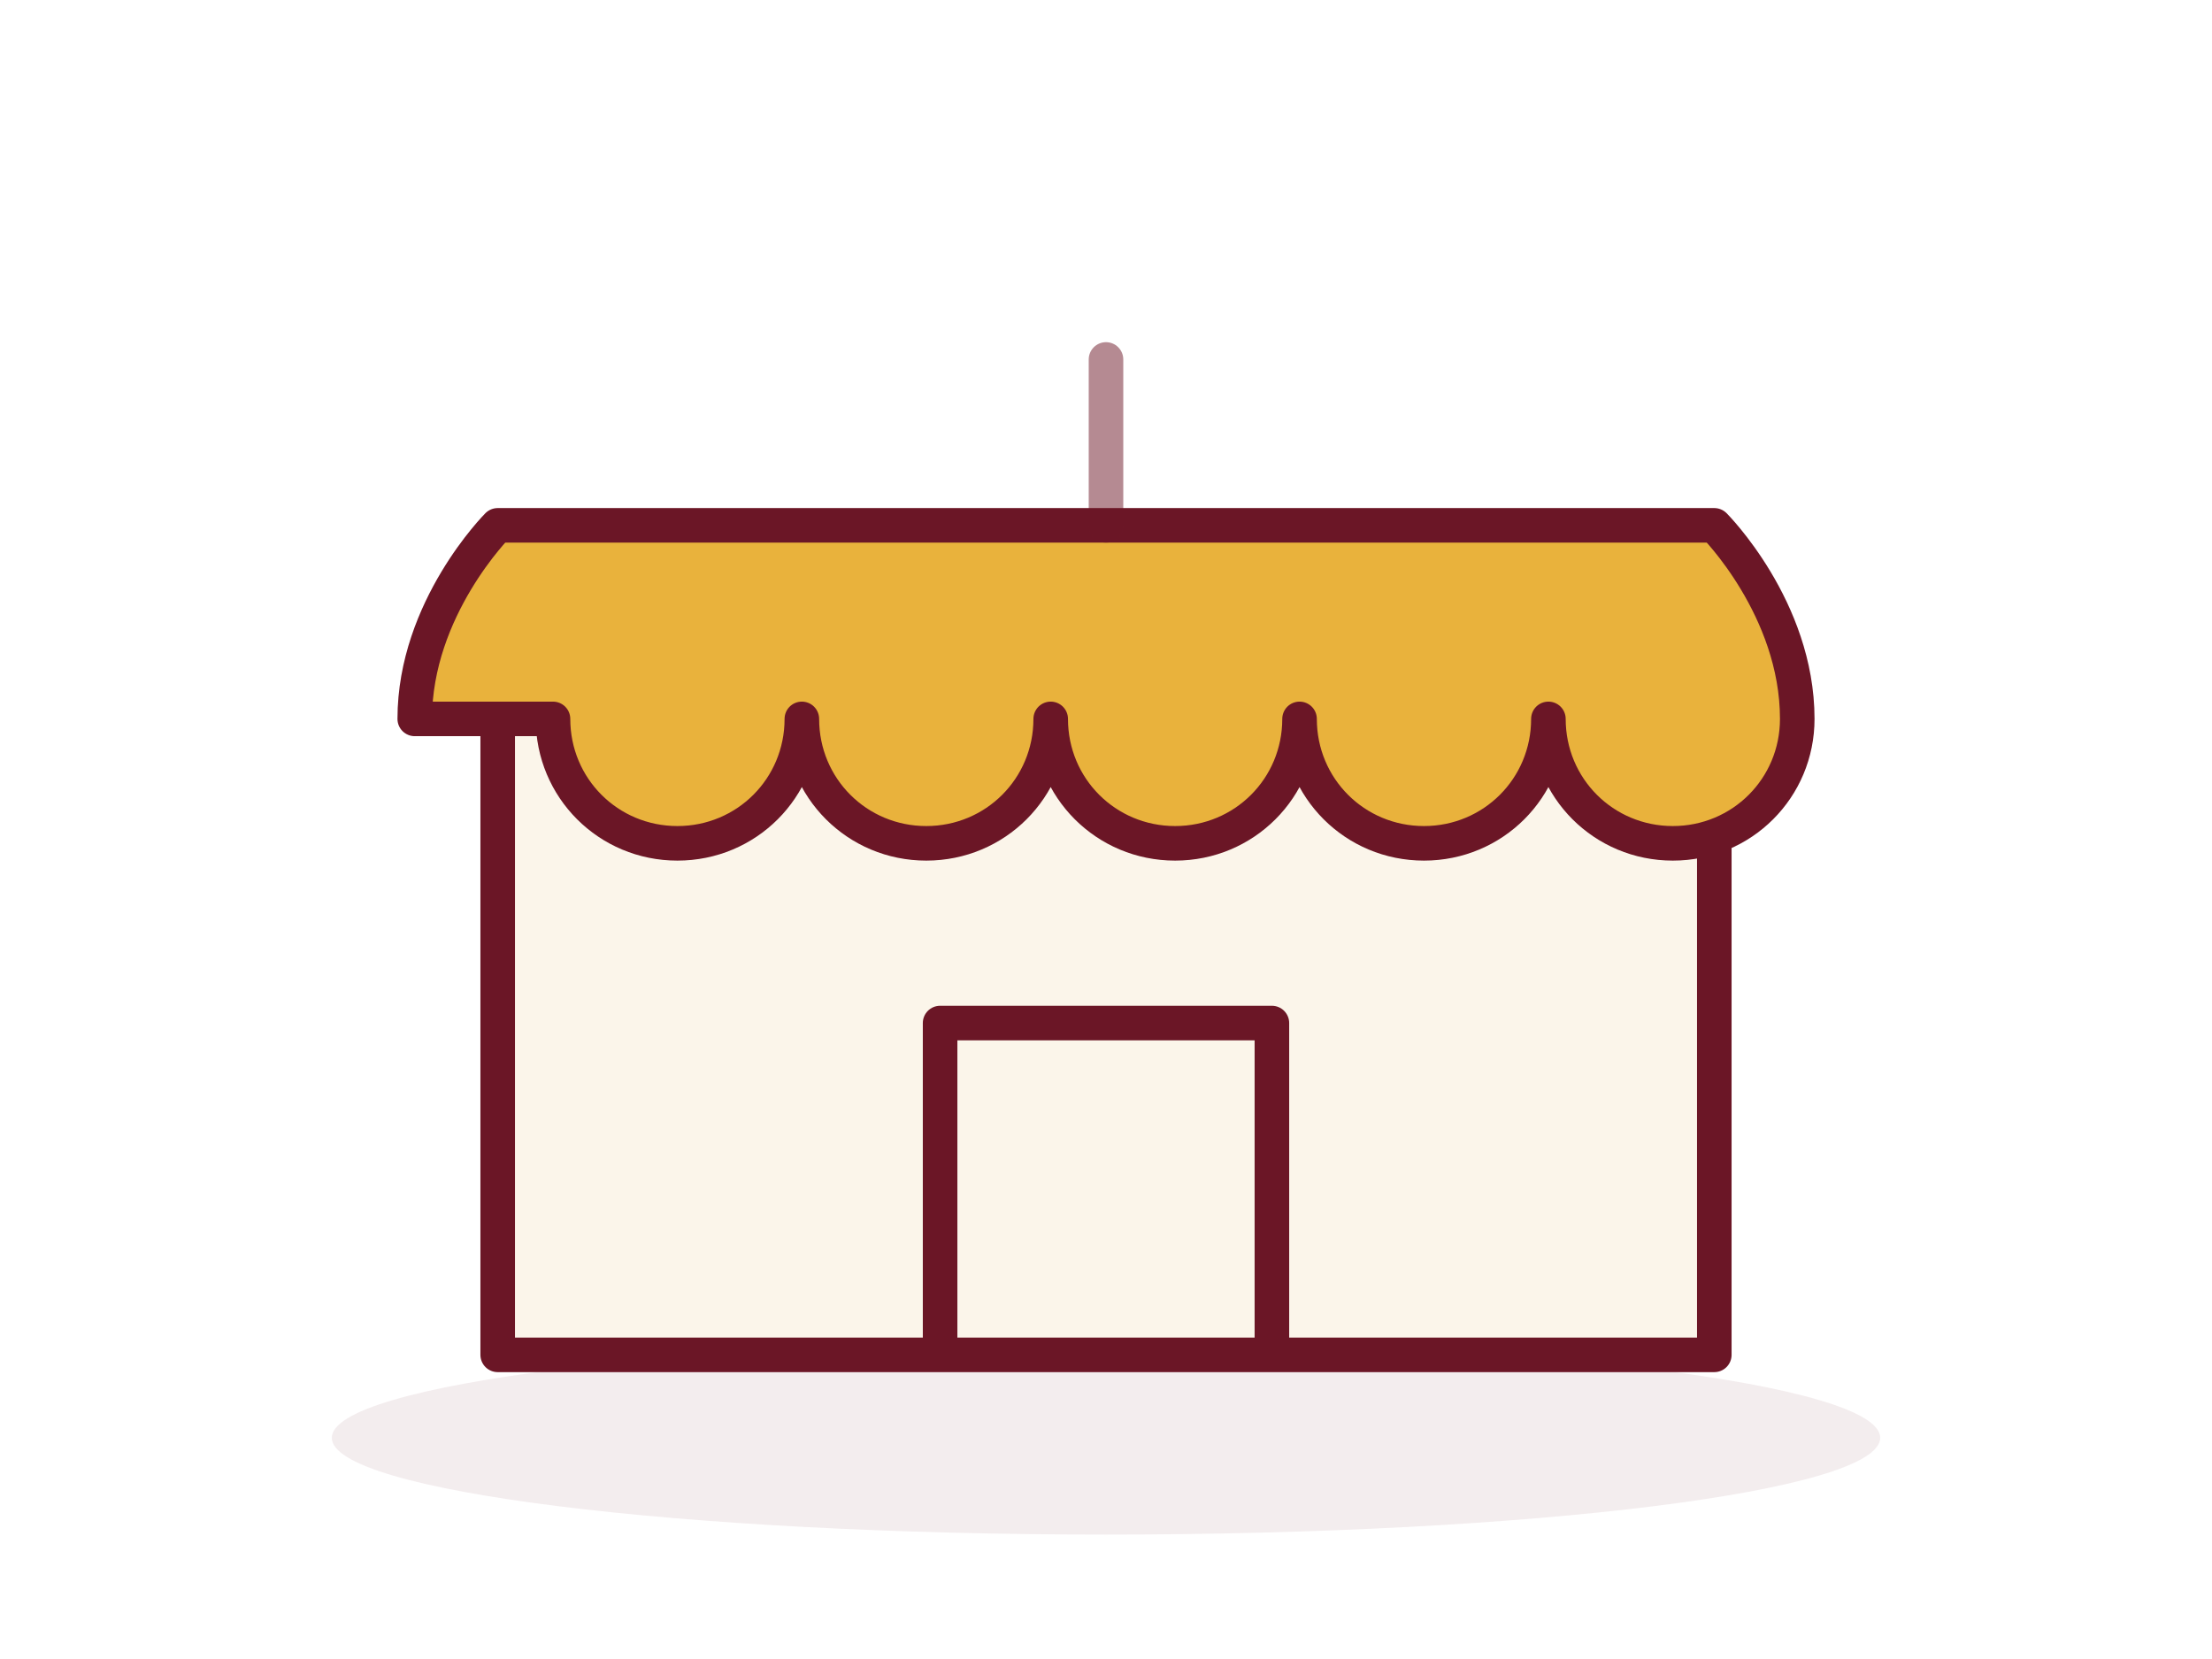
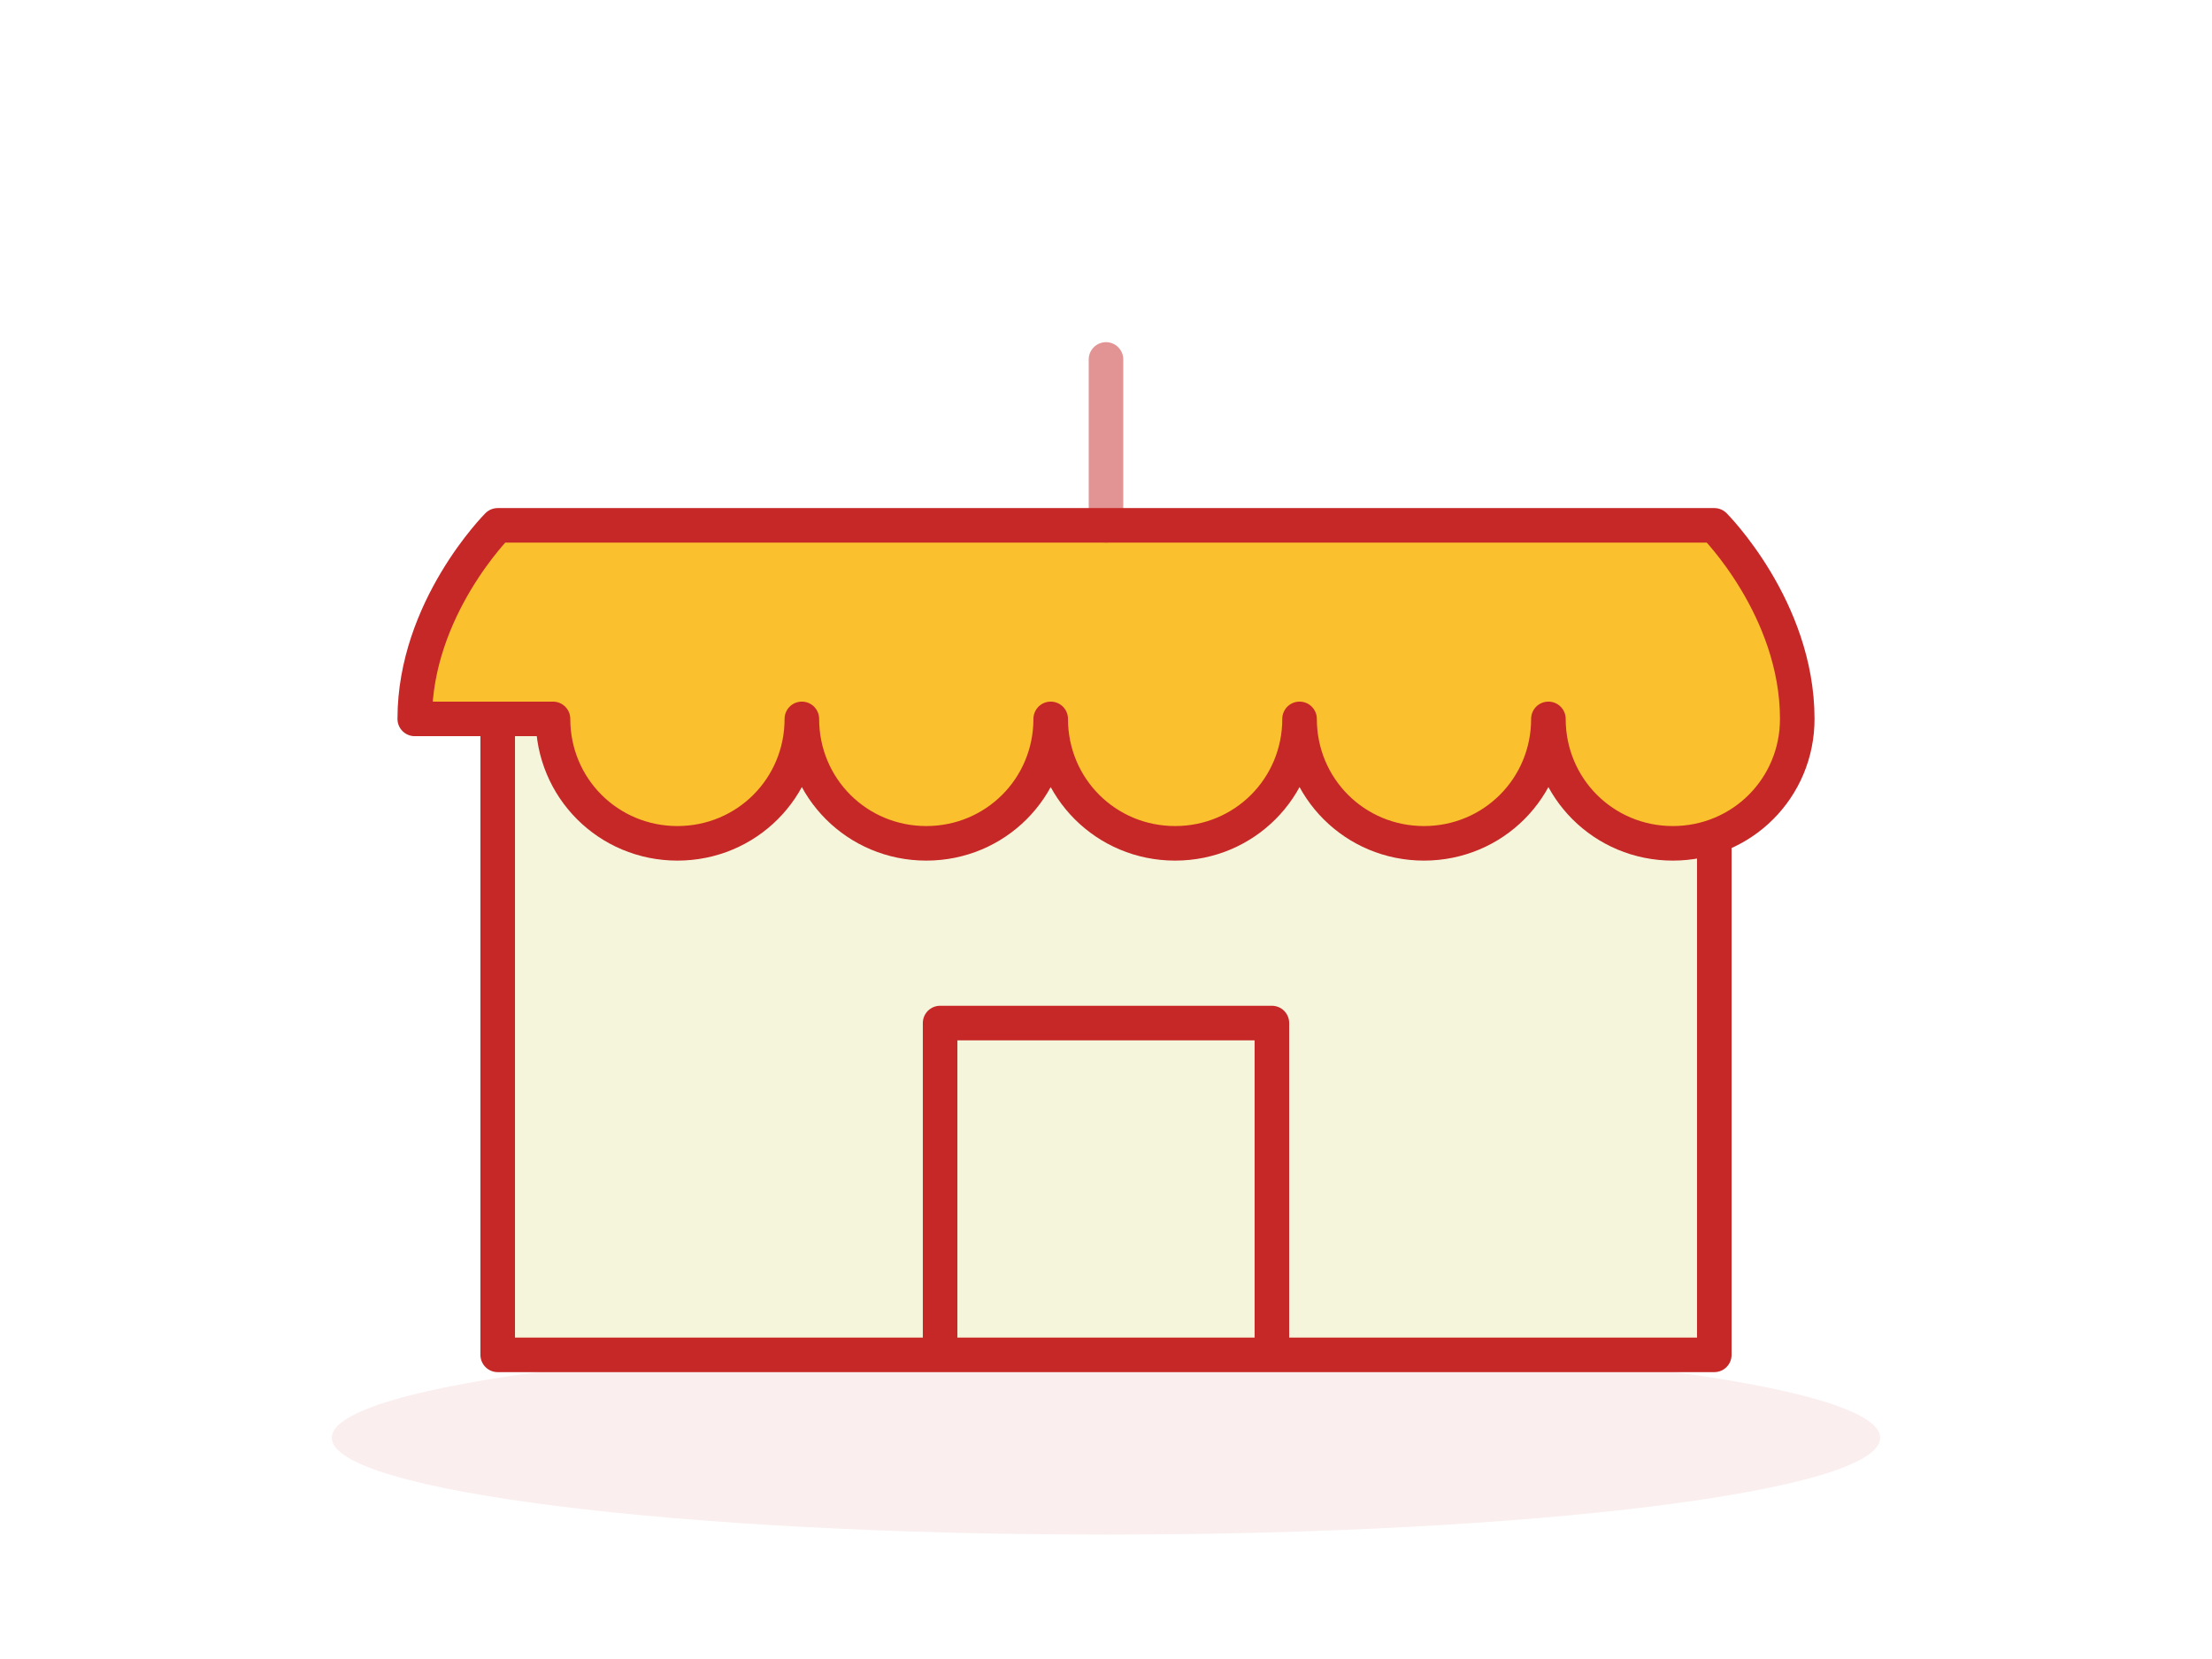
<svg xmlns="http://www.w3.org/2000/svg" viewBox="0 0 160 120" role="img" aria-label="Aún sin restaurantes">
-   <ellipse cx="80" cy="104" rx="56" ry="7" fill="#6B1626" opacity=".08" />
-   <path d="M36 52h88v46H36z" fill="#FBF5EA" stroke="#6B1626" stroke-width="2.5" stroke-linejoin="round" />
-   <path d="M30 52c0-8 6-14 6-14h88s6 6 6 14c0 5-4 9-9 9s-9-4-9-9c0 5-4 9-9 9s-9-4-9-9c0 5-4 9-9 9s-9-4-9-9c0 5-4 9-9 9s-9-4-9-9c0 5-4 9-9 9s-9-4-9-9z" fill="#E9B23C" stroke="#6B1626" stroke-width="2.5" stroke-linejoin="round" />
-   <path d="M68 98V74h24v24" fill="none" stroke="#6B1626" stroke-width="2.5" stroke-linejoin="round" />
-   <path d="M80 26v12" fill="none" stroke="#6B1626" stroke-width="2.5" stroke-linecap="round" opacity=".5" />
+   <ellipse cx="80" cy="104" rx="56" ry="7" fill="#C62828" opacity=".08" />
+   <path d="M36 52h88v46H36z" fill="#F5F5DC" stroke="#C62828" stroke-width="2.5" stroke-linejoin="round" />
+   <path d="M30 52c0-8 6-14 6-14h88s6 6 6 14c0 5-4 9-9 9s-9-4-9-9c0 5-4 9-9 9s-9-4-9-9c0 5-4 9-9 9s-9-4-9-9c0 5-4 9-9 9s-9-4-9-9c0 5-4 9-9 9s-9-4-9-9z" fill="#FBC02D" stroke="#C62828" stroke-width="2.5" stroke-linejoin="round" />
+   <path d="M68 98V74h24v24" fill="none" stroke="#C62828" stroke-width="2.5" stroke-linejoin="round" />
+   <path d="M80 26v12" fill="none" stroke="#C62828" stroke-width="2.5" stroke-linecap="round" opacity=".5" />
</svg>
